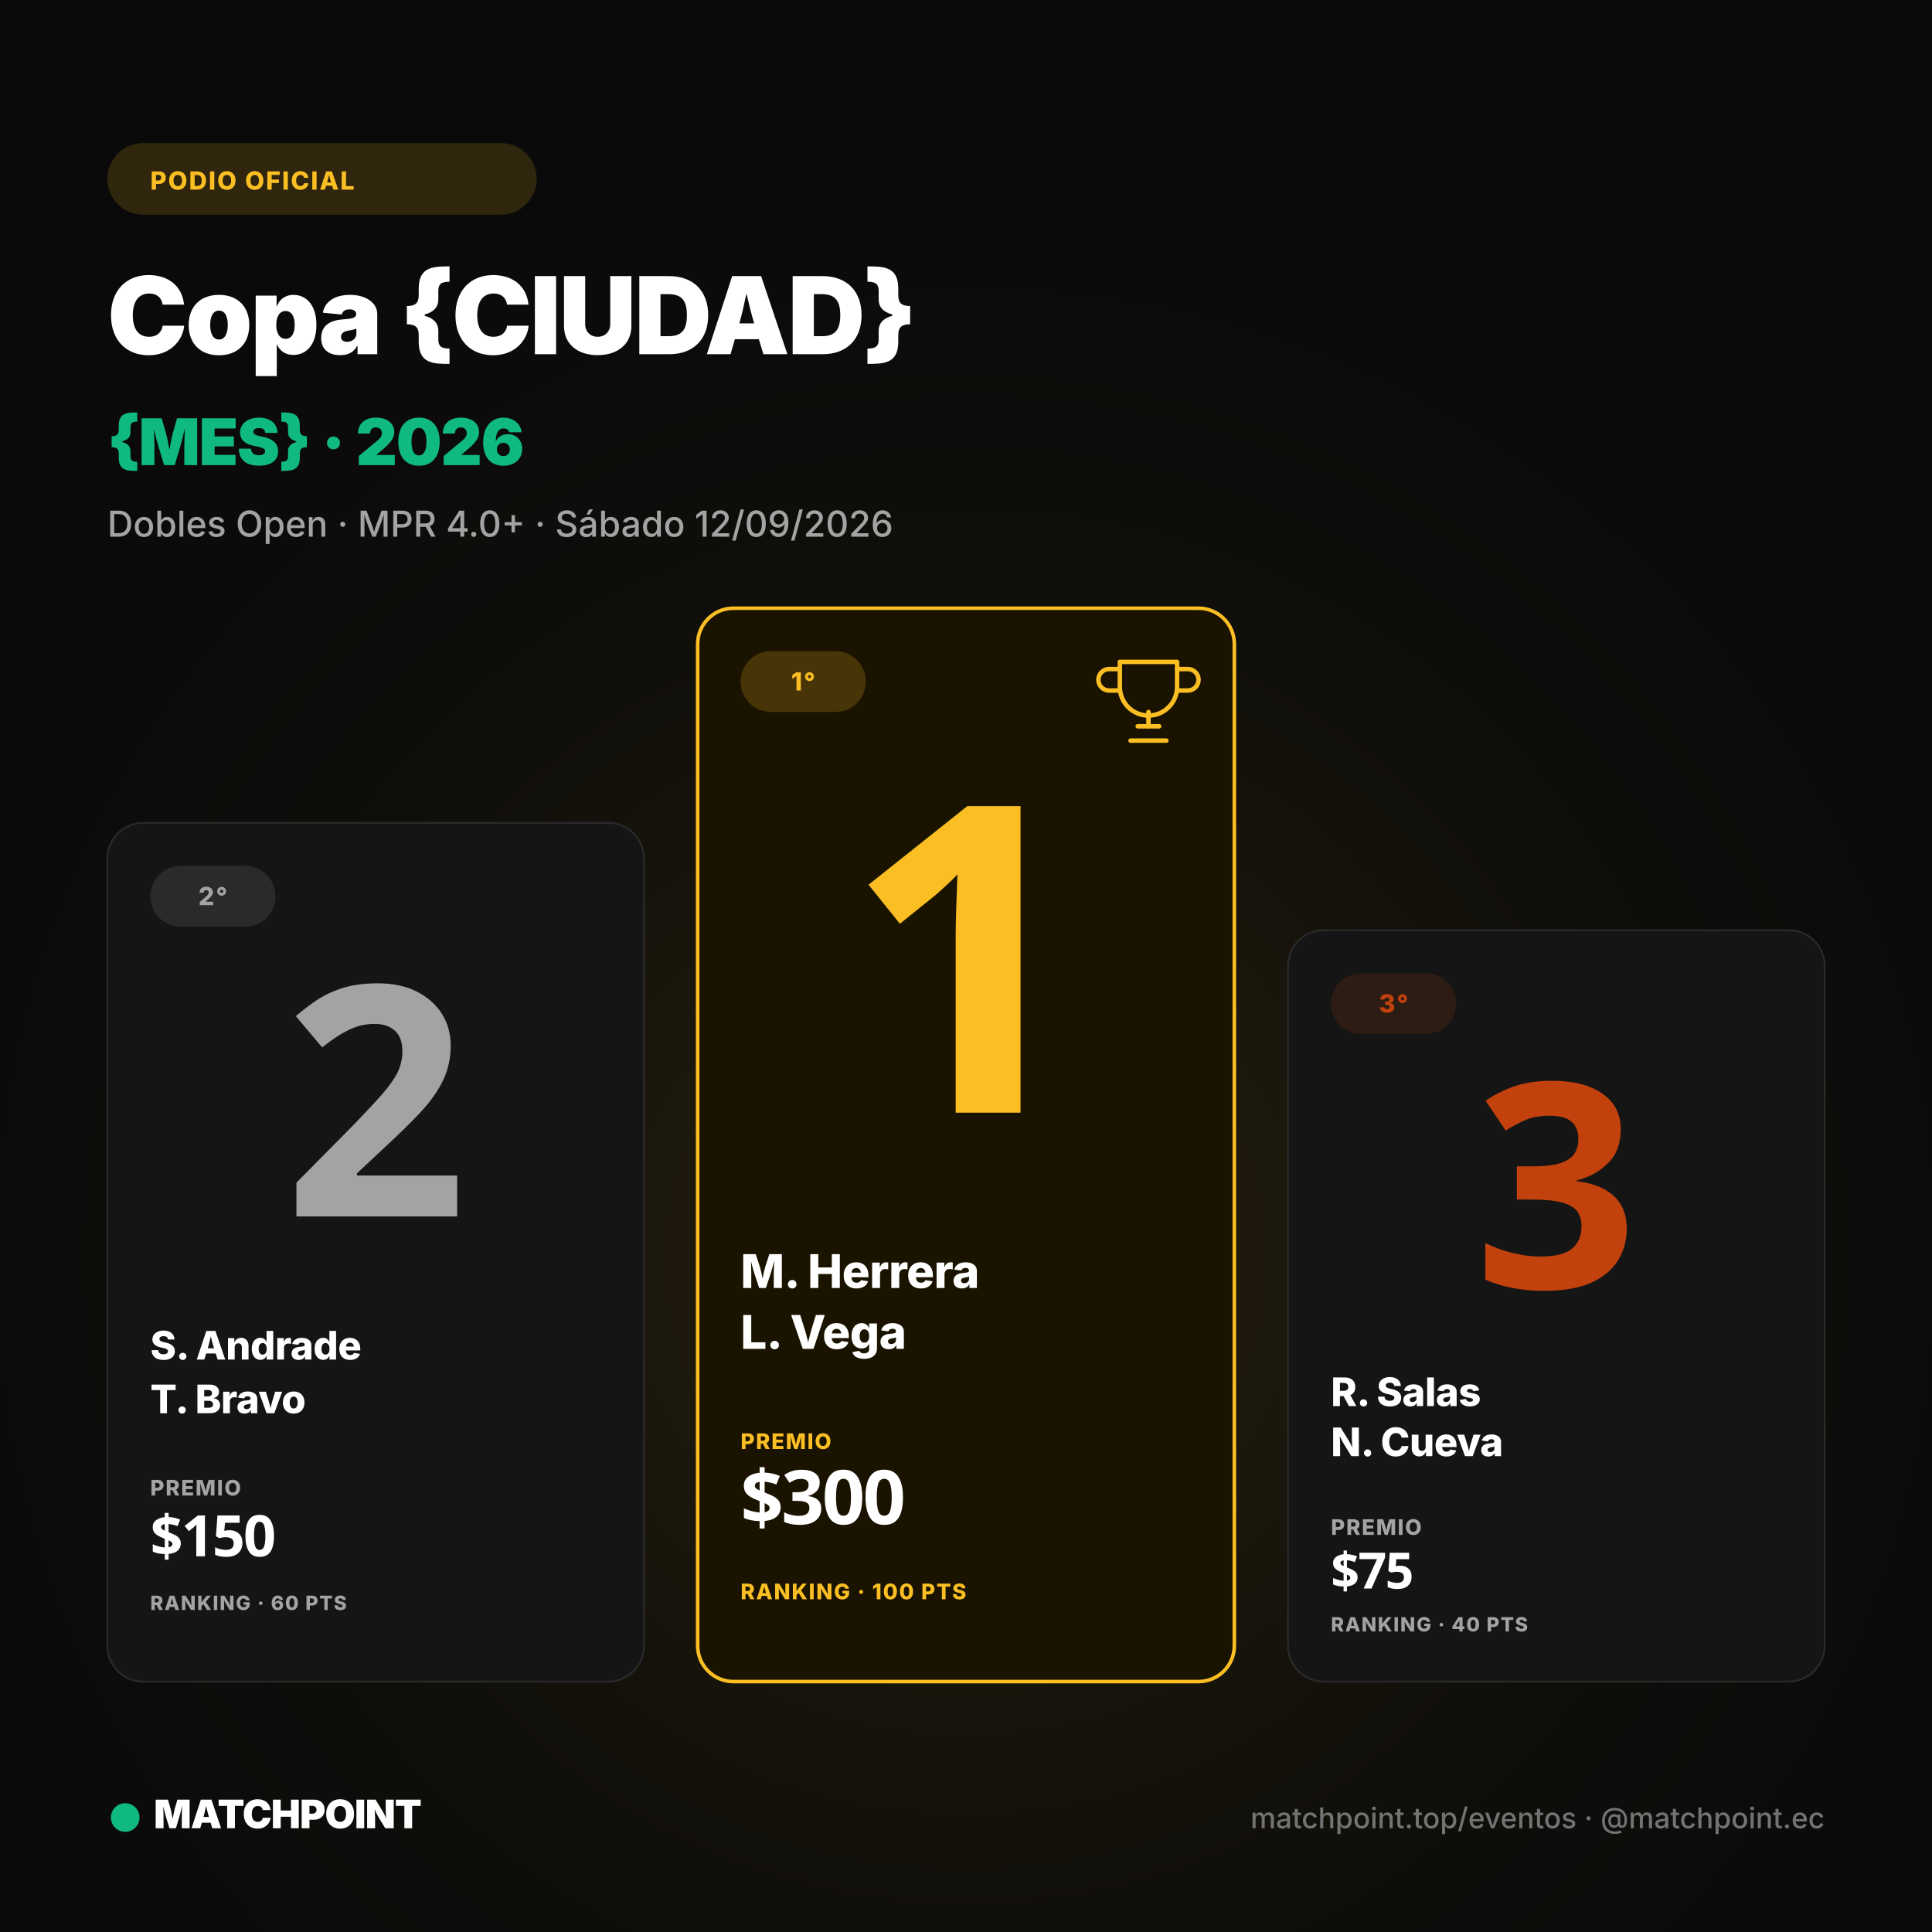
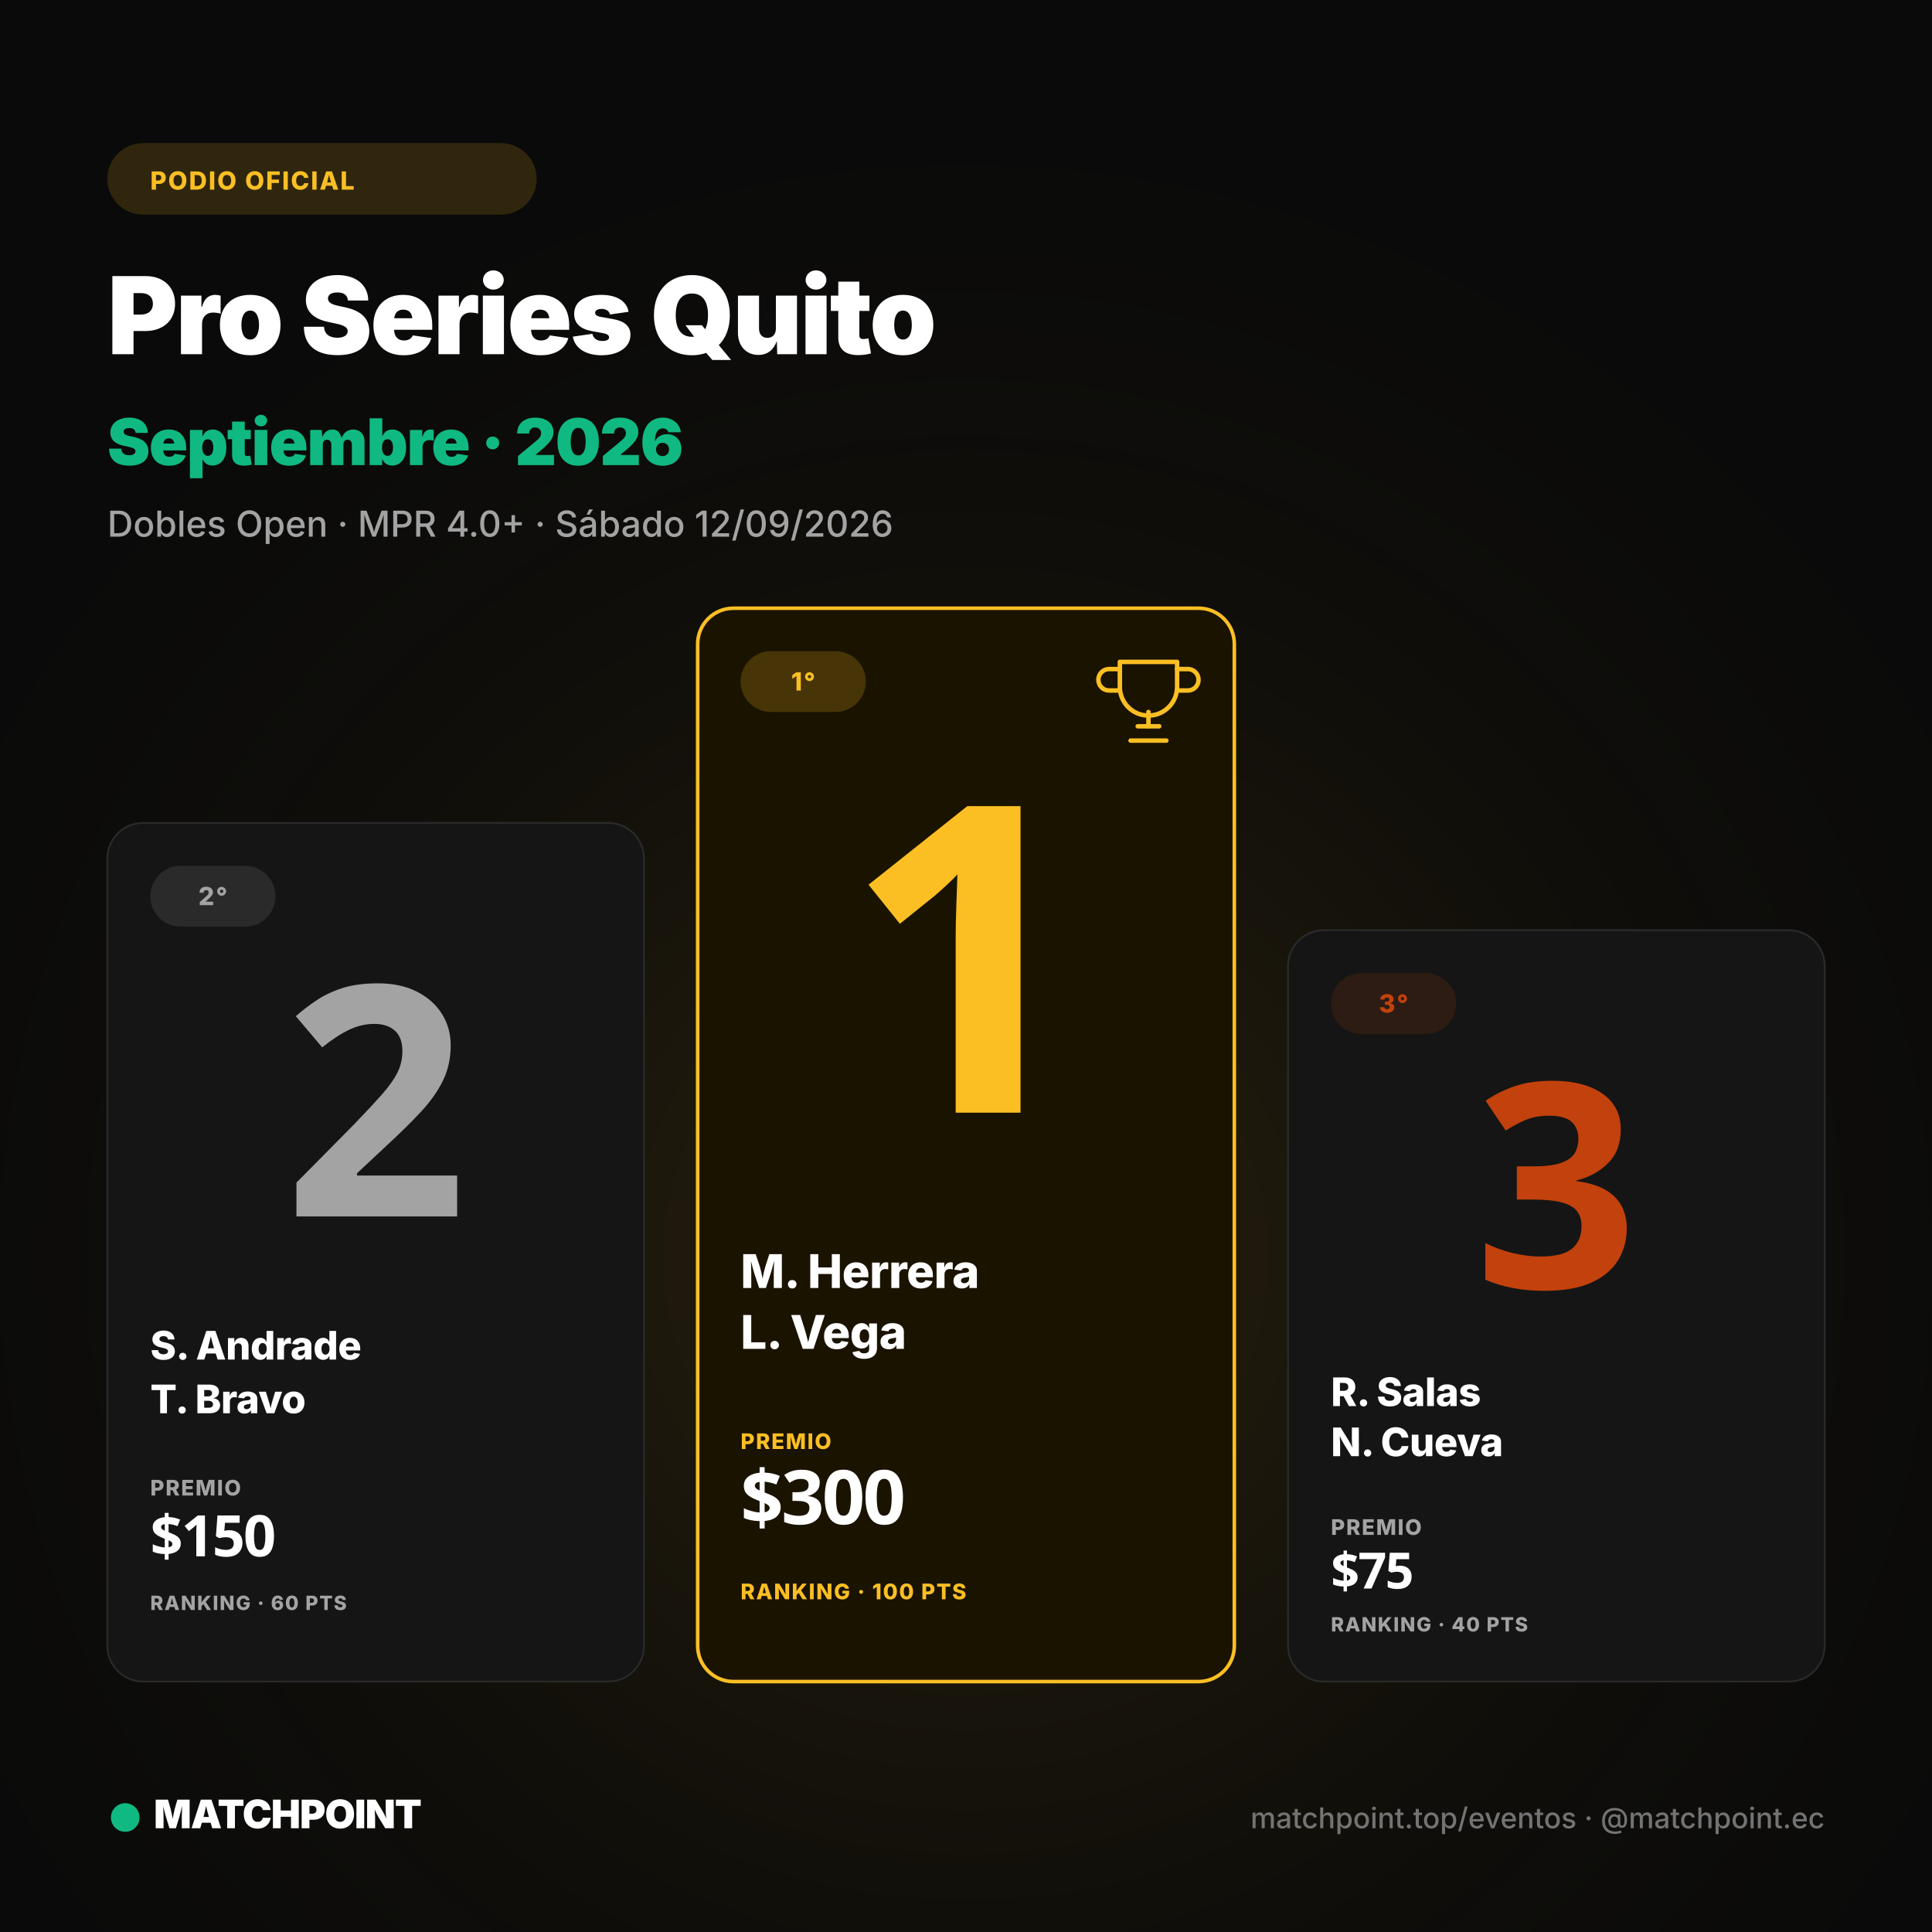
<svg xmlns="http://www.w3.org/2000/svg" viewBox="0 0 1080 1080" width="1080" height="1080" role="img" aria-label="Podio 1° 2° 3° — MATCHPOINT">
  <defs>
    <style>
      .heading { font-family: "Plus Jakarta Sans", "Inter", system-ui, sans-serif; font-weight: 900; letter-spacing: -0.02em; }
      .section { font-family: "Plus Jakarta Sans", "Inter", system-ui, sans-serif; font-weight: 800; letter-spacing: -0.01em; }
      .chip { font-family: "Inter", system-ui, sans-serif; font-weight: 800; letter-spacing: 0.06em; text-transform: uppercase; }
      .place { font-family: "Plus Jakarta Sans", system-ui, sans-serif; font-weight: 900; font-variant-numeric: tabular-nums; letter-spacing: -0.05em; }
      .player-name { font-family: "Inter", system-ui, sans-serif; font-weight: 800; letter-spacing: -0.01em; }
      .meta { font-family: "Inter", system-ui, sans-serif; font-weight: 500; }
      .prize { font-family: "Plus Jakarta Sans", system-ui, sans-serif; font-weight: 900; font-variant-numeric: tabular-nums; letter-spacing: -0.03em; }
    </style>
  </defs>
  <rect width="1080" height="1080" fill="#0a0a0a" />
  <defs>
    <radialGradient id="glow" cx="50%" cy="65%" r="65%">
      <stop offset="0%" stop-color="rgba(251,191,36,0.14)" />
      <stop offset="100%" stop-color="rgba(0,0,0,0)" />
    </radialGradient>
  </defs>
  <rect width="1080" height="1080" fill="url(#glow)" />
  <g transform="translate(60,80)">
    <g>
      <rect x="0" y="0" width="240" height="40" rx="20" fill="rgba(251,191,36,0.16)" />
      <text x="24" y="26" class="chip" font-size="14" fill="#fbbf24">PODIO OFICIAL</text>
    </g>
-     <text x="0" y="118" class="heading" font-size="60" fill="#ffffff">Copa {CIUDAD}</text>
-     <text x="0" y="180" class="heading" font-size="36" fill="#10b981">{MES} · 2026</text>
+     <text x="0" y="118" class="heading" font-size="60" fill="#ffffff">Pro Series Quito</text>
+     <text x="0" y="180" class="heading" font-size="36" fill="#10b981">Septiembre · 2026</text>
    <text x="0" y="220" class="meta" font-size="20" fill="#a3a3a3">Dobles Open · MPR 4.0+ · Sábado 12/09/2026</text>
  </g>
  <g transform="translate(60,340)">
    <g transform="translate(0,120)">
      <rect x="0" y="0" width="300" height="480" rx="20" fill="#151515" stroke="#2a2a2a" />
      <g transform="translate(24,24)">
        <rect x="0" y="0" width="70" height="34" rx="17" fill="rgba(163,163,163,0.15)" />
        <text x="35" y="22" class="chip" font-size="14" fill="#a3a3a3" text-anchor="middle">2°</text>
      </g>
      <text x="150" y="220" class="place" font-size="180" fill="#a3a3a3" text-anchor="middle">2</text>
      <text x="24" y="300" class="player-name" font-size="22" fill="#ffffff">S. Andrade</text>
      <text x="24" y="330" class="player-name" font-size="22" fill="#ffffff">T. Bravo</text>
      <g transform="translate(24,376)">
        <text x="0" y="0" class="chip" font-size="12" fill="#a3a3a3">PREMIO</text>
        <text x="0" y="34" class="prize" font-size="32" fill="#ffffff">$150</text>
      </g>
      <g transform="translate(24,440)">
        <text x="0" y="0" class="chip" font-size="11" fill="#a3a3a3">RANKING · 60 PTS</text>
      </g>
    </g>
    <g transform="translate(330,0)">
      <rect x="0" y="0" width="300" height="600" rx="20" fill="#1a1300" stroke="#fbbf24" stroke-width="2" />
      <g transform="translate(24,24)">
        <rect x="0" y="0" width="70" height="34" rx="17" fill="rgba(251,191,36,0.2)" />
        <text x="35" y="22" class="chip" font-size="14" fill="#fbbf24" text-anchor="middle">1°</text>
      </g>
      <g transform="translate(228,24)" stroke="#fbbf24" stroke-width="2.5" stroke-linejoin="round" stroke-linecap="round" fill="none">
        <path d="M8 6 h32 v14 a16 16 0 0 1 -32 0z" />
        <path d="M8 10 h-6 a6 6 0 0 0 0 12 h6" />
        <path d="M40 10 h6 a6 6 0 0 1 0 12 h-6" />
        <path d="M18 42 h12 M14 50 h20" />
        <line x1="24" y1="34" x2="24" y2="42" />
      </g>
      <text x="150" y="282" class="place" font-size="240" fill="#fbbf24" text-anchor="middle">1</text>
      <text x="24" y="380" class="player-name" font-size="26" fill="#ffffff">M. Herrera</text>
      <text x="24" y="414" class="player-name" font-size="26" fill="#ffffff">L. Vega</text>
      <g transform="translate(24,470)">
        <text x="0" y="0" class="chip" font-size="12" fill="#fbbf24">PREMIO</text>
        <text x="0" y="42" class="prize" font-size="42" fill="#ffffff">$300</text>
      </g>
      <g transform="translate(24,554)">
        <text x="0" y="0" class="chip" font-size="12" fill="#fbbf24">RANKING · 100 PTS</text>
      </g>
    </g>
    <g transform="translate(660,180)">
      <rect x="0" y="0" width="300" height="420" rx="20" fill="#151515" stroke="#2a2a2a" />
      <g transform="translate(24,24)">
        <rect x="0" y="0" width="70" height="34" rx="17" fill="rgba(120,53,15,0.24)" />
        <text x="35" y="22" class="chip" font-size="14" fill="#c2410c" text-anchor="middle">3°</text>
      </g>
      <text x="150" y="200" class="place" font-size="160" fill="#c2410c" text-anchor="middle">3</text>
      <text x="24" y="266" class="player-name" font-size="22" fill="#ffffff">R. Salas</text>
      <text x="24" y="294" class="player-name" font-size="22" fill="#ffffff">N. Cueva</text>
      <g transform="translate(24,338)">
        <text x="0" y="0" class="chip" font-size="12" fill="#a3a3a3">PREMIO</text>
        <text x="0" y="30" class="prize" font-size="28" fill="#ffffff">$75</text>
      </g>
      <g transform="translate(24,392)">
        <text x="0" y="0" class="chip" font-size="11" fill="#a3a3a3">RANKING · 40 PTS</text>
      </g>
    </g>
  </g>
  <g transform="translate(60,1000)">
    <circle cx="10" cy="16" r="8" fill="#10b981" />
    <text x="26" y="22" class="heading" font-size="22" fill="#ffffff">MATCHPOINT</text>
    <text x="960" y="22" class="meta" font-size="16" fill="#737373" text-anchor="end">matchpoint.top/eventos · @matchpoint.ec</text>
  </g>
</svg>
